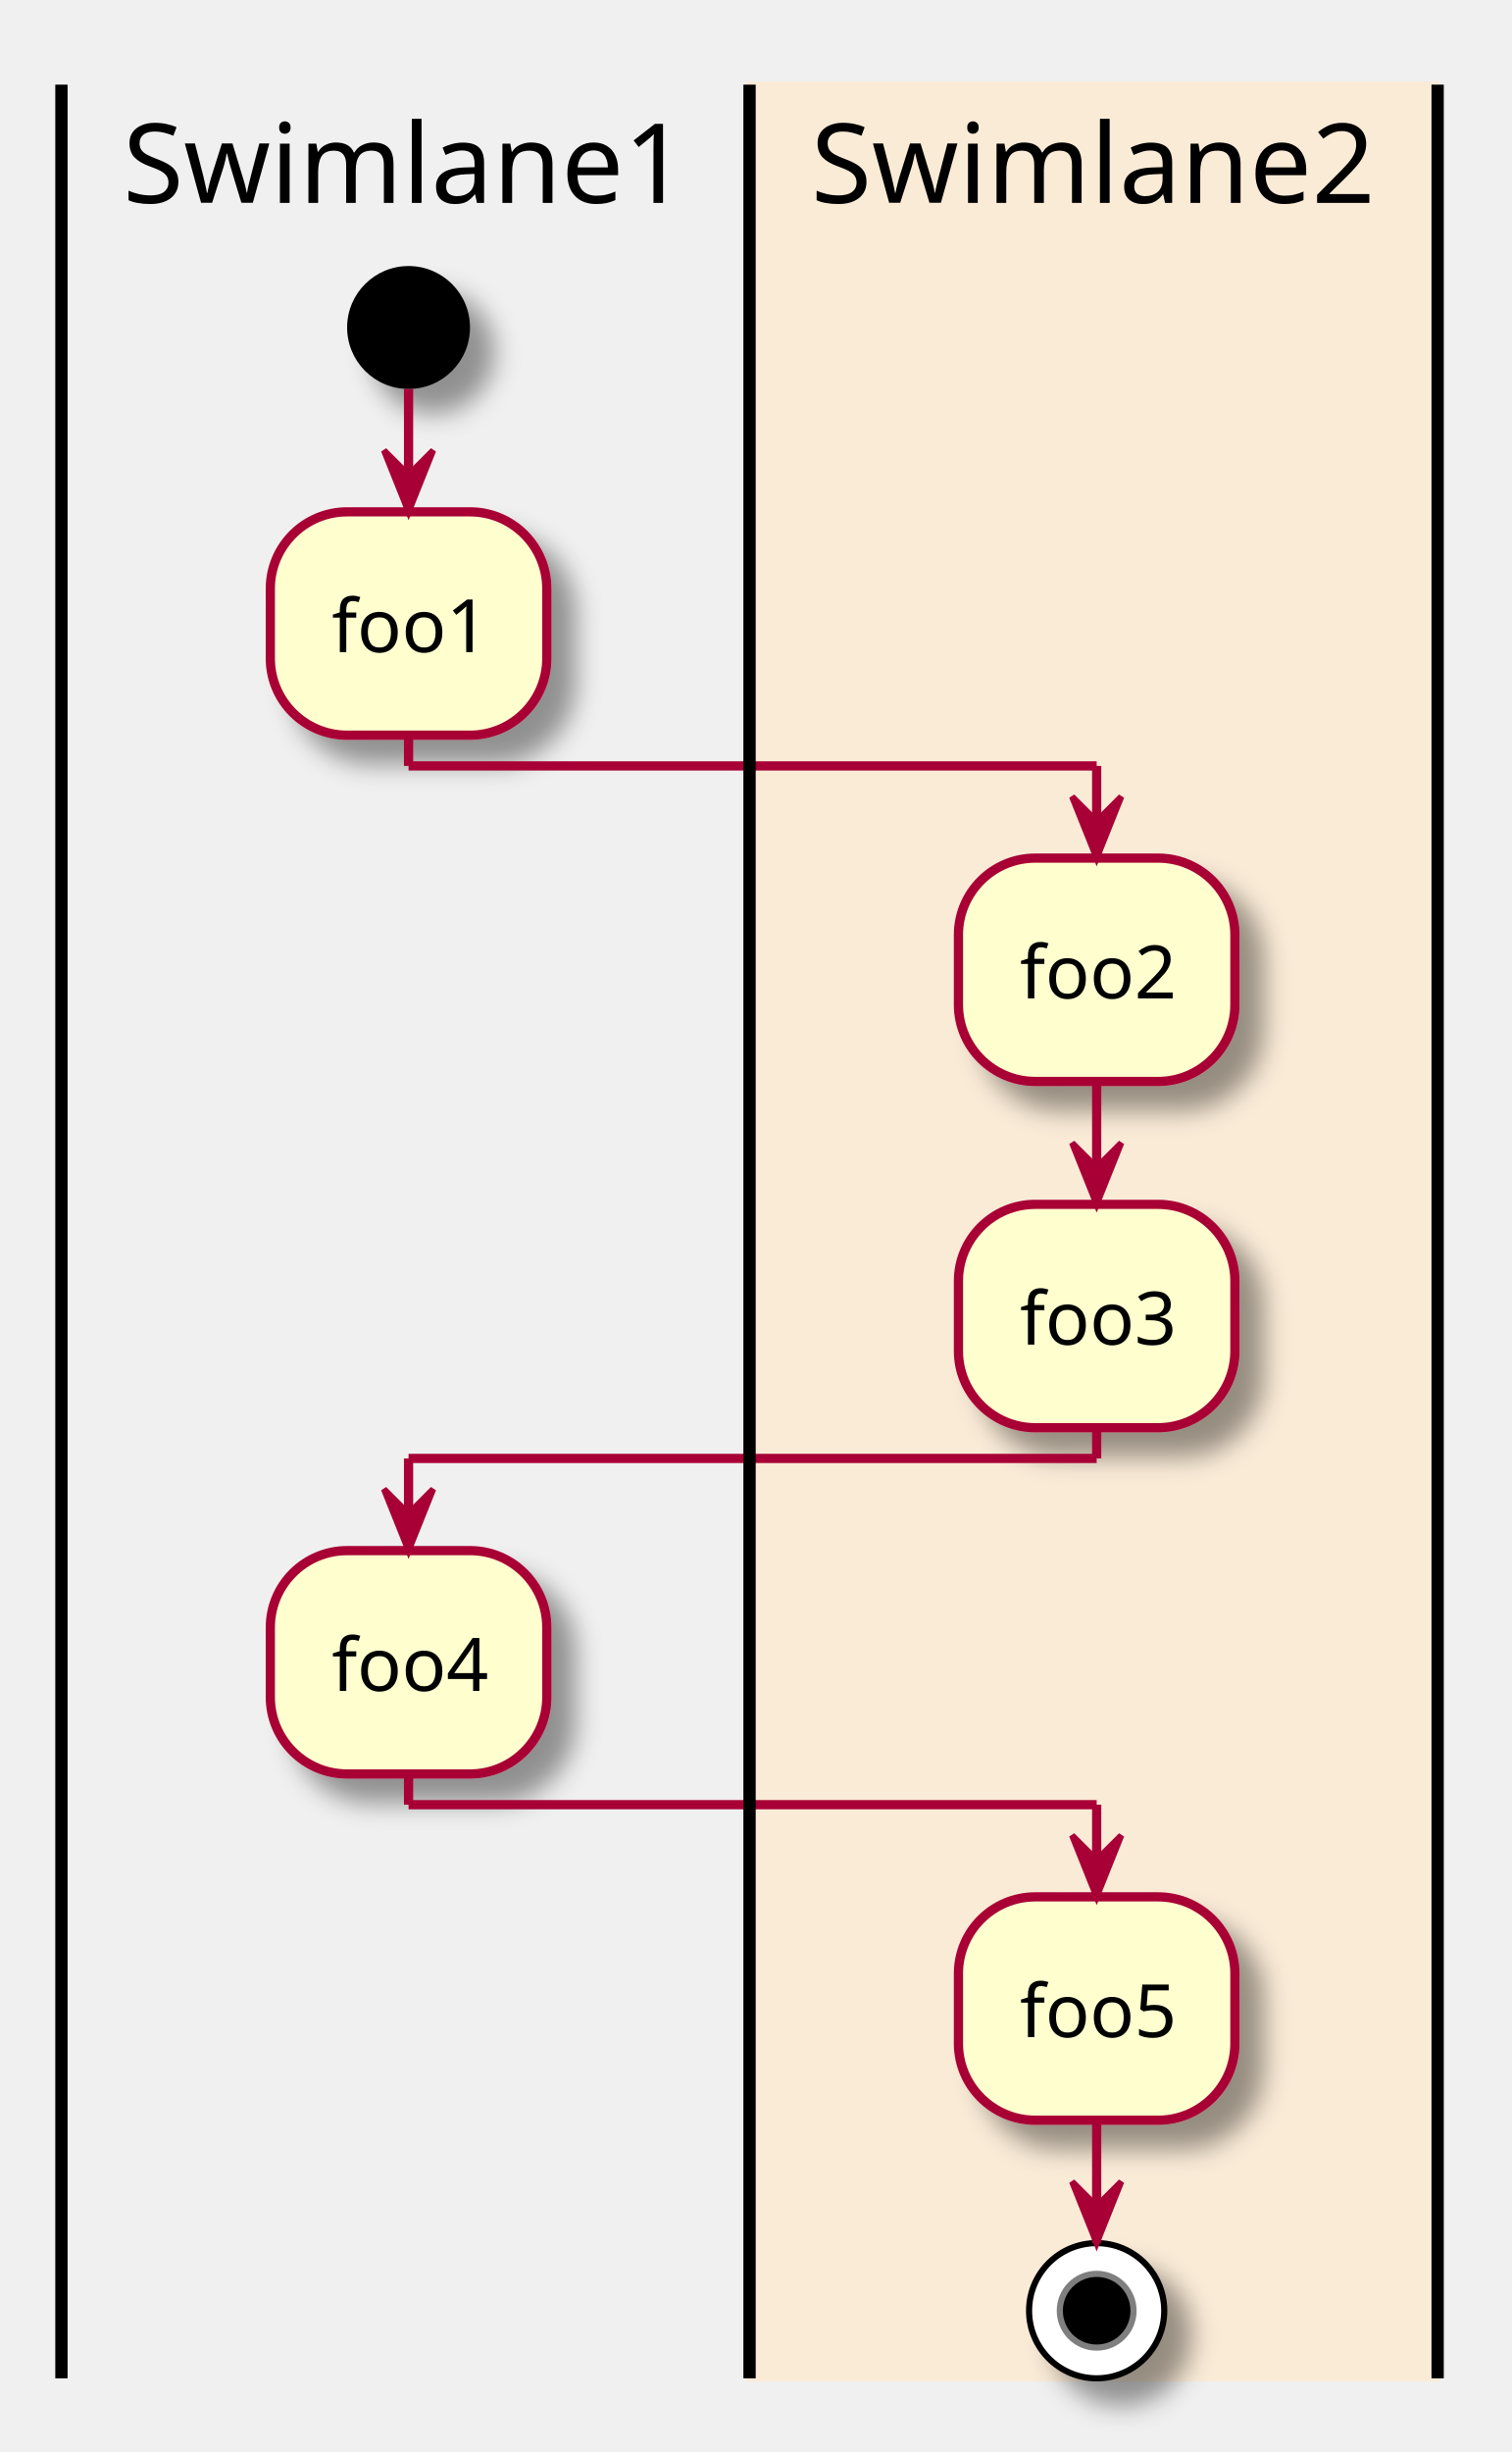
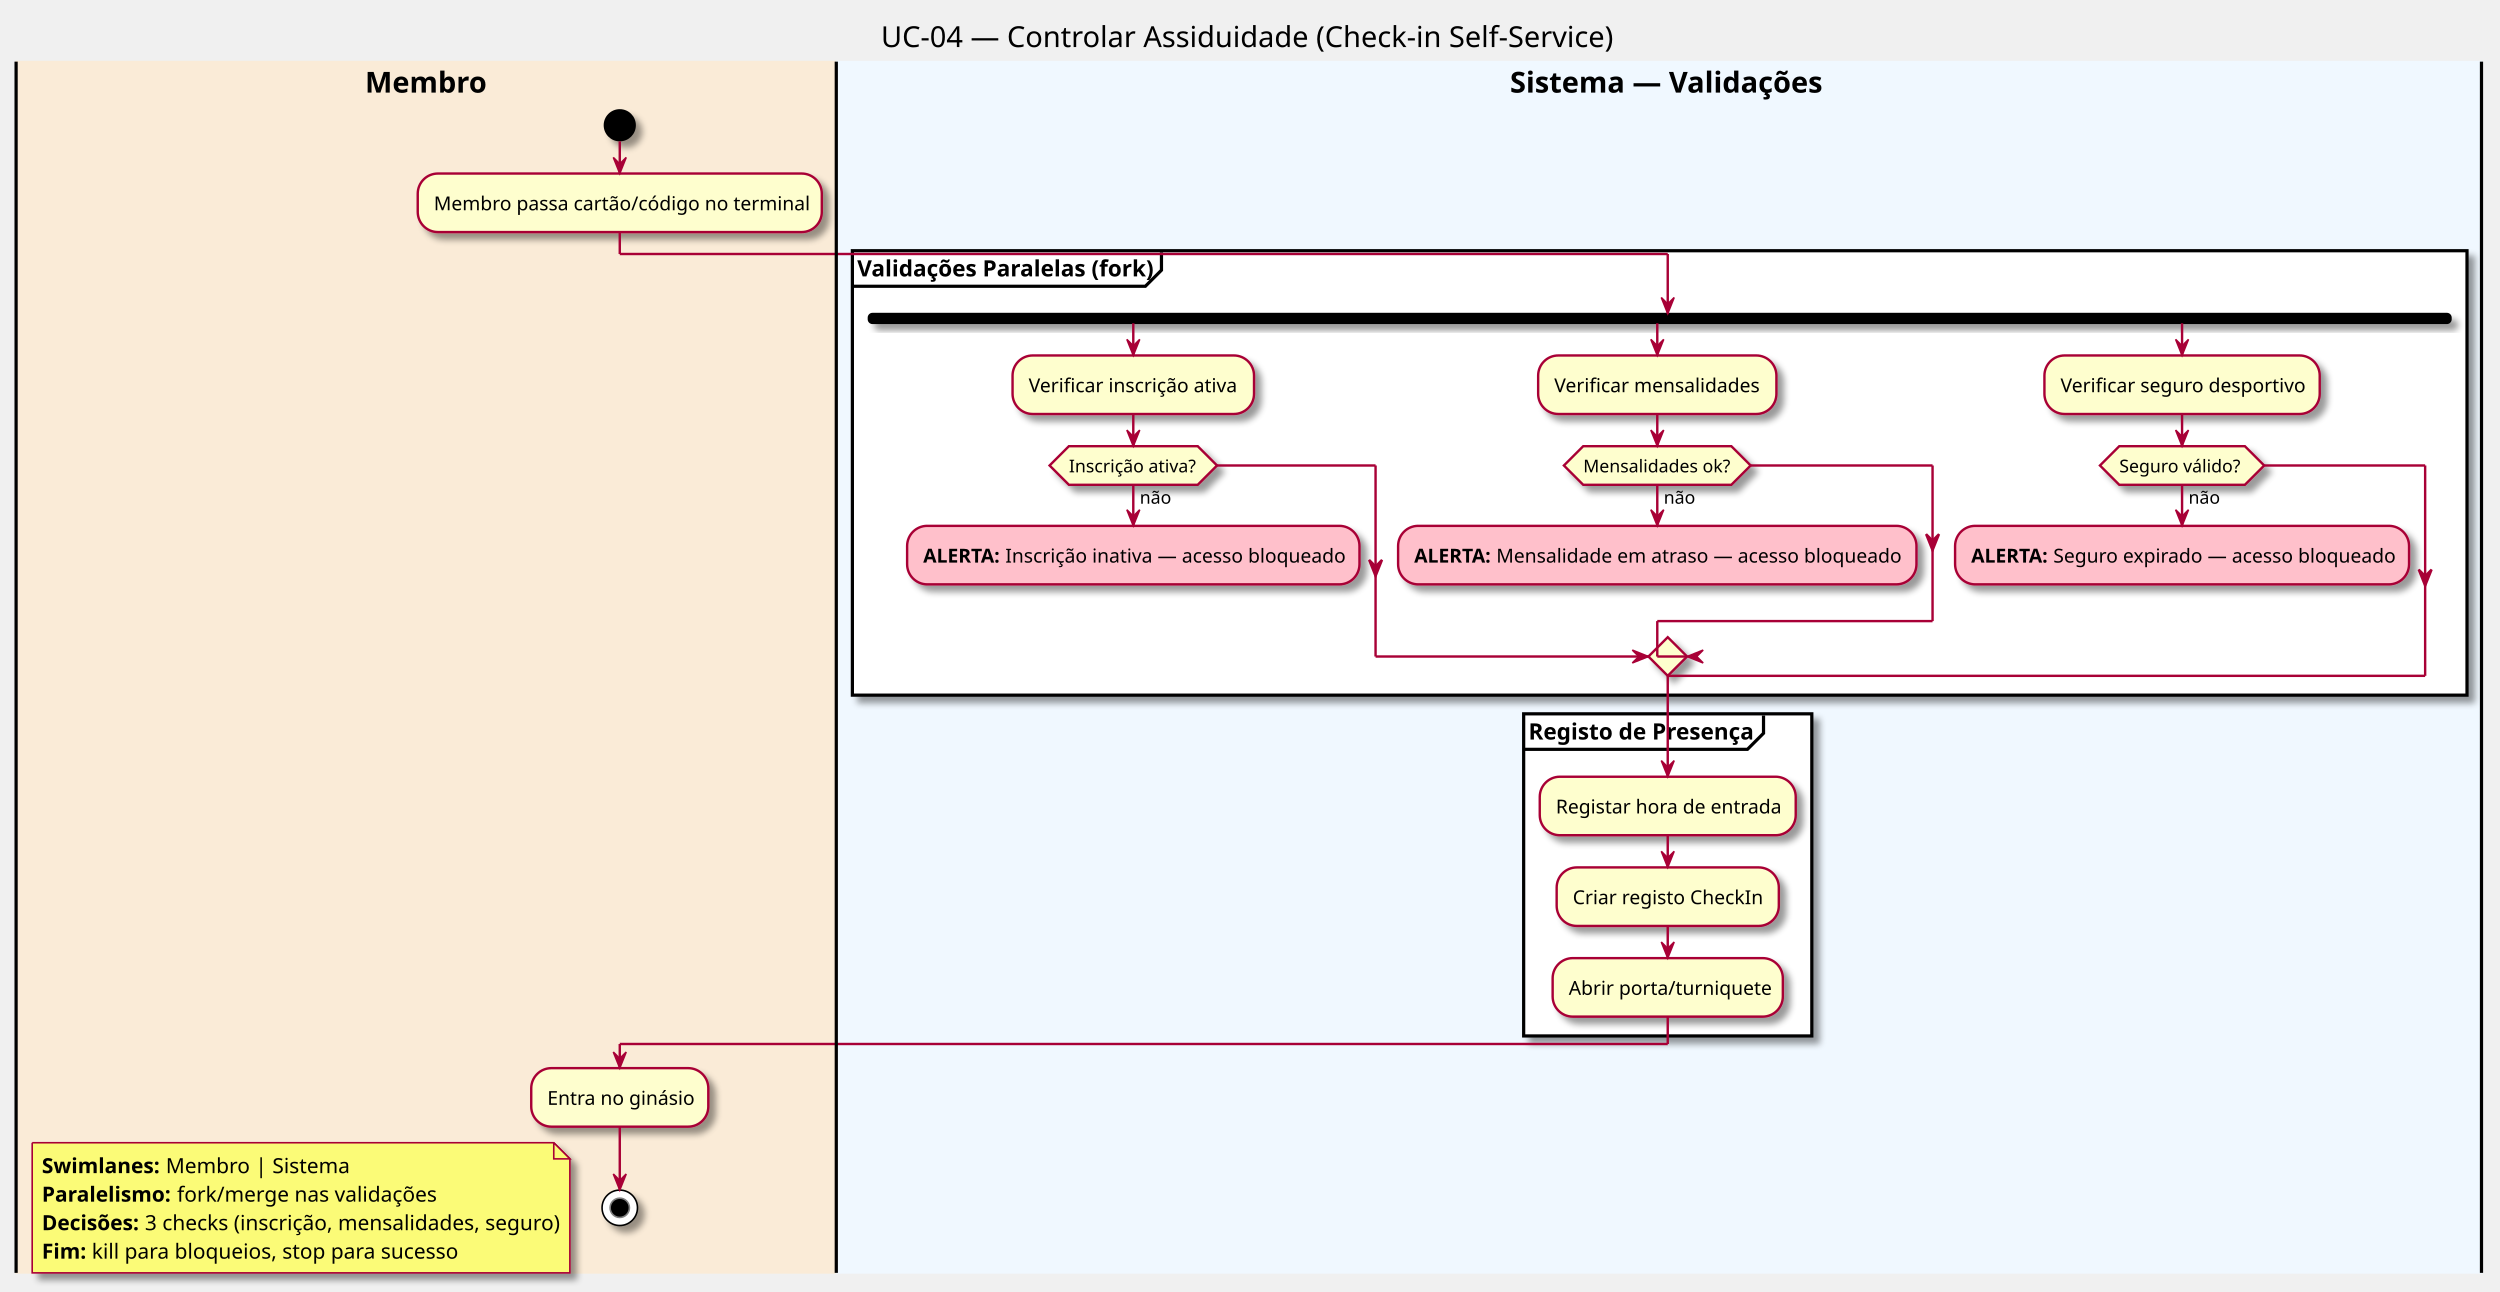
- <svg xmlns="http://www.w3.org/2000/svg" contentScriptType="application/ecmascript" contentStyleType="text/css" height="399px" preserveAspectRatio="none" style="width:246px;height:399px;" version="1.1" viewBox="0 0 246 399" width="246px" zoomAndPan="magnify">
+ <svg xmlns="http://www.w3.org/2000/svg" contentScriptType="application/ecmascript" contentStyleType="text/css" height="802px" preserveAspectRatio="none" style="width:1553px;height:802px;" version="1.1" viewBox="0 0 1553 802" width="1553px" zoomAndPan="magnify">
  <defs>
-     <filter height="300%" id="f1blvc42av4us4" width="300%" x="-1" y="-1">
+     <filter height="300%" id="fph81t5gi1of" width="300%" x="-1" y="-1">
      <feGaussianBlur result="blurOut" stdDeviation="2.0" />
      <feColorMatrix in="blurOut" result="blurOut2" type="matrix" values="0 0 0 0 0 0 0 0 0 0 0 0 0 0 0 0 0 0 .4 0" />
      <feOffset dx="4.0" dy="4.0" in="blurOut2" result="blurOut3" />
      <feBlend in="SourceGraphic" in2="blurOut3" mode="normal" />
    </filter>
  </defs>
  <g>
-     <ellipse cx="66.5" cy="53.29" fill="#000000" filter="url(#f1blvc42av4us4)" rx="10" ry="10" style="stroke: none; stroke-width: 1.0;" />
-     <rect fill="#FEFECE" filter="url(#f1blvc42av4us4)" height="36.344" rx="12.5" ry="12.5" style="stroke: #A80036; stroke-width: 1.5;" width="45" x="44" y="83.29" />
-     <text fill="#000000" font-family="sans-serif" font-size="12" lengthAdjust="spacingAndGlyphs" textLength="25" x="54" y="106.118">foo1</text>
-     <rect fill="#FEFECE" filter="url(#f1blvc42av4us4)" height="36.344" rx="12.5" ry="12.5" style="stroke: #A80036; stroke-width: 1.5;" width="45" x="44" y="252.322" />
-     <text fill="#000000" font-family="sans-serif" font-size="12" lengthAdjust="spacingAndGlyphs" textLength="25" x="54" y="275.15">foo4</text>
-     <rect fill="#FAEBD7" height="373.236" style="stroke: #FAEBD7; stroke-width: 1.0;" width="112" x="122" y="13.774" />
-     <rect fill="#FEFECE" filter="url(#f1blvc42av4us4)" height="36.344" rx="12.5" ry="12.5" style="stroke: #A80036; stroke-width: 1.5;" width="45" x="156" y="139.634" />
-     <text fill="#000000" font-family="sans-serif" font-size="12" lengthAdjust="spacingAndGlyphs" textLength="25" x="166" y="162.462">foo2</text>
-     <rect fill="#FEFECE" filter="url(#f1blvc42av4us4)" height="36.344" rx="12.5" ry="12.5" style="stroke: #A80036; stroke-width: 1.5;" width="45" x="156" y="195.978" />
-     <text fill="#000000" font-family="sans-serif" font-size="12" lengthAdjust="spacingAndGlyphs" textLength="25" x="166" y="218.806">foo3</text>
-     <rect fill="#FEFECE" filter="url(#f1blvc42av4us4)" height="36.344" rx="12.5" ry="12.5" style="stroke: #A80036; stroke-width: 1.5;" width="45" x="156" y="308.666" />
-     <text fill="#000000" font-family="sans-serif" font-size="12" lengthAdjust="spacingAndGlyphs" textLength="25" x="166" y="331.494">foo5</text>
-     <ellipse cx="178.5" cy="376.01" fill="#FFFFFF" filter="url(#f1blvc42av4us4)" rx="11" ry="11" style="stroke: #000000; stroke-width: 1.0;" />
-     <ellipse cx="178.5" cy="376.01" fill="#000000" rx="6" ry="6" style="stroke: #7F7F7F; stroke-width: 1.0;" />
-     <line style="stroke: #A80036; stroke-width: 1.5;" x1="66.5" x2="66.5" y1="63.29" y2="83.29" />
-     <polygon fill="#A80036" points="62.5,73.29,66.5,83.29,70.5,73.29,66.5,77.29" style="stroke: #A80036; stroke-width: 1.0;" />
-     <line style="stroke: #A80036; stroke-width: 1.5;" x1="178.5" x2="178.5" y1="175.978" y2="195.978" />
-     <polygon fill="#A80036" points="174.5,185.978,178.5,195.978,182.5,185.978,178.5,189.978" style="stroke: #A80036; stroke-width: 1.0;" />
-     <line style="stroke: #A80036; stroke-width: 1.5;" x1="178.5" x2="178.5" y1="345.01" y2="365.01" />
-     <polygon fill="#A80036" points="174.5,355.01,178.5,365.01,182.5,355.01,178.5,359.01" style="stroke: #A80036; stroke-width: 1.0;" />
-     <line style="stroke: #A80036; stroke-width: 1.5;" x1="66.5" x2="66.5" y1="119.634" y2="124.634" />
-     <line style="stroke: #A80036; stroke-width: 1.5;" x1="66.5" x2="178.5" y1="124.634" y2="124.634" />
-     <line style="stroke: #A80036; stroke-width: 1.5;" x1="178.5" x2="178.5" y1="124.634" y2="139.634" />
-     <polygon fill="#A80036" points="174.5,129.634,178.5,139.634,182.5,129.634,178.5,133.634" style="stroke: #A80036; stroke-width: 1.0;" />
-     <line style="stroke: #A80036; stroke-width: 1.5;" x1="178.5" x2="178.5" y1="232.322" y2="237.322" />
-     <line style="stroke: #A80036; stroke-width: 1.5;" x1="178.5" x2="66.5" y1="237.322" y2="237.322" />
-     <line style="stroke: #A80036; stroke-width: 1.5;" x1="66.5" x2="66.5" y1="237.322" y2="252.322" />
-     <polygon fill="#A80036" points="62.5,242.322,66.5,252.322,70.5,242.322,66.5,246.322" style="stroke: #A80036; stroke-width: 1.0;" />
-     <line style="stroke: #A80036; stroke-width: 1.5;" x1="66.5" x2="66.5" y1="288.666" y2="293.666" />
-     <line style="stroke: #A80036; stroke-width: 1.5;" x1="66.5" x2="178.5" y1="293.666" y2="293.666" />
-     <line style="stroke: #A80036; stroke-width: 1.5;" x1="178.5" x2="178.5" y1="293.666" y2="308.666" />
-     <polygon fill="#A80036" points="174.5,298.666,178.5,308.666,182.5,298.666,178.5,302.666" style="stroke: #A80036; stroke-width: 1.0;" />
-     <text fill="#000000" font-family="sans-serif" font-size="18" lengthAdjust="spacingAndGlyphs" textLength="92" x="20" y="33.016">Swimlane1</text>
-     <text fill="#000000" font-family="sans-serif" font-size="18" lengthAdjust="spacingAndGlyphs" textLength="92" x="132" y="33.016">Swimlane2</text>
-     <line style="stroke: #000000; stroke-width: 2.0;" x1="10" x2="10" y1="13.774" y2="387.01" />
-     <line style="stroke: #000000; stroke-width: 2.0;" x1="122" x2="122" y1="13.774" y2="387.01" />
-     <line style="stroke: #000000; stroke-width: 2.0;" x1="234" x2="234" y1="13.774" y2="387.01" />
+     <text fill="#000000" font-family="sans-serif" font-size="18" lengthAdjust="spacingAndGlyphs" textLength="457" x="547.25" y="29.242">UC-04 — Controlar Assiduidade (Check-in Self-Service)</text>
+     <rect fill="#FAEBD7" height="752.407" style="stroke: #FAEBD7; stroke-width: 1.0;" width="509.5" x="10" y="38.29" />
+     <ellipse cx="385" cy="77.806" fill="#000000" filter="url(#fph81t5gi1of)" rx="10" ry="10" style="stroke: none; stroke-width: 1.0;" />
+     <rect fill="#FEFECE" filter="url(#fph81t5gi1of)" height="36.344" rx="12.5" ry="12.5" style="stroke: #A80036; stroke-width: 1.5;" width="251" x="259.5" y="107.806" />
+     <text fill="#000000" font-family="sans-serif" font-size="12" lengthAdjust="spacingAndGlyphs" textLength="231" x="269.5" y="130.634">Membro passa cartão/código no terminal</text>
+     <rect fill="#FEFECE" filter="url(#fph81t5gi1of)" height="36.344" rx="12.5" ry="12.5" style="stroke: #A80036; stroke-width: 1.5;" width="110" x="330" y="663.529" />
+     <text fill="#000000" font-family="sans-serif" font-size="12" lengthAdjust="spacingAndGlyphs" textLength="90" x="340" y="686.357">Entra no ginásio</text>
+     <path d="M20,709.873 L20,790.697 L354,790.697 L354,719.873 L344,709.873 L20,709.873 " fill="#FBFB77" filter="url(#fph81t5gi1of)" style="stroke: #A80036; stroke-width: 1.0;" />
+     <path d="M344,709.873 L344,719.873 L354,719.873 L344,709.873 " fill="#FBFB77" style="stroke: #A80036; stroke-width: 1.0;" />
+     <text fill="#000000" font-family="sans-serif" font-size="13" font-weight="bold" lengthAdjust="spacingAndGlyphs" textLength="74" x="26" y="728.77">Swimlanes:</text>
+     <text fill="#000000" font-family="sans-serif" font-size="13" lengthAdjust="spacingAndGlyphs" textLength="112" x="103" y="728.77">Membro | Sistema</text>
+     <text fill="#000000" font-family="sans-serif" font-size="13" font-weight="bold" lengthAdjust="spacingAndGlyphs" textLength="81" x="26" y="746.476">Paralelismo:</text>
+     <text fill="#000000" font-family="sans-serif" font-size="13" lengthAdjust="spacingAndGlyphs" textLength="157" x="110" y="746.476">fork/merge nas validações</text>
+     <text fill="#000000" font-family="sans-serif" font-size="13" font-weight="bold" lengthAdjust="spacingAndGlyphs" textLength="61" x="26" y="764.182">Decisões:</text>
+     <text fill="#000000" font-family="sans-serif" font-size="13" lengthAdjust="spacingAndGlyphs" textLength="249" x="90" y="764.182">3 checks (inscrição, mensalidades, seguro)</text>
+     <text fill="#000000" font-family="sans-serif" font-size="13" font-weight="bold" lengthAdjust="spacingAndGlyphs" textLength="28" x="26" y="781.888">Fim:</text>
+     <text fill="#000000" font-family="sans-serif" font-size="13" lengthAdjust="spacingAndGlyphs" textLength="221" x="57" y="781.888">kill para bloqueios, stop para sucesso</text>
+     <ellipse cx="385" cy="750.285" fill="#FFFFFF" filter="url(#fph81t5gi1of)" rx="11" ry="11" style="stroke: #000000; stroke-width: 1.0;" />
+     <ellipse cx="385" cy="750.285" fill="#000000" rx="6" ry="6" style="stroke: #7F7F7F; stroke-width: 1.0;" />
+     <rect fill="#F0F8FF" height="752.407" style="stroke: #F0F8FF; stroke-width: 1.0;" width="1022" x="519.5" y="38.29" />
+     <rect fill="#FFFFFF" filter="url(#fph81t5gi1of)" height="276.075" style="stroke: #000000; stroke-width: 2.0;" width="1003" x="529.5" y="155.752" />
+     <path d="M721.5,156.752 L721.5,167.82 L711.5,177.82 L529.5,177.82 " fill="none" style="stroke: #000000; stroke-width: 2.0;" />
+     <text fill="#000000" font-family="sans-serif" font-size="14" font-weight="bold" lengthAdjust="spacingAndGlyphs" textLength="182" x="532.5" y="171.718">Validações Paralelas (fork)</text>
+     <rect fill="#000000" filter="url(#fph81t5gi1of)" height="6" rx="2.5" ry="2.5" style="stroke: #000000; stroke-width: 1.0;" width="983" x="539.5" y="194.82" />
+     <rect fill="#FEFECE" filter="url(#fph81t5gi1of)" height="36.344" rx="12.5" ry="12.5" style="stroke: #A80036; stroke-width: 1.5;" width="150" x="629" y="220.82" />
+     <text fill="#000000" font-family="sans-serif" font-size="12" lengthAdjust="spacingAndGlyphs" textLength="130" x="639" y="243.648">Verificar inscrição ativa</text>
+     <rect fill="#FFC0CB" filter="url(#fph81t5gi1of)" height="36.344" rx="12.5" ry="12.5" style="stroke: #A80036; stroke-width: 1.5;" width="281" x="563.5" y="326.655" />
+     <text fill="#000000" font-family="sans-serif" font-size="12" font-weight="bold" lengthAdjust="spacingAndGlyphs" textLength="48" x="573.5" y="349.483">ALERTA:</text>
+     <text fill="#000000" font-family="sans-serif" font-size="12" lengthAdjust="spacingAndGlyphs" textLength="210" x="624.5" y="349.483">Inscrição inativa — acesso bloqueado</text>
+     <polygon fill="#FEFECE" filter="url(#fph81t5gi1of)" points="664,277.164,744,277.164,756,289.164,744,301.164,664,301.164,652,289.164,664,277.164" style="stroke: #A80036; stroke-width: 1.5;" />
+     <text fill="#000000" font-family="sans-serif" font-size="11" lengthAdjust="spacingAndGlyphs" textLength="20" x="708" y="312.923">não</text>
+     <text fill="#000000" font-family="sans-serif" font-size="11" lengthAdjust="spacingAndGlyphs" textLength="80" x="664" y="293.432">Inscrição ativa?</text>
+     <rect fill="#FEFECE" filter="url(#fph81t5gi1of)" height="36.344" rx="12.5" ry="12.5" style="stroke: #A80036; stroke-width: 1.5;" width="148" x="955.5" y="220.82" />
+     <text fill="#000000" font-family="sans-serif" font-size="12" lengthAdjust="spacingAndGlyphs" textLength="128" x="965.5" y="243.648">Verificar mensalidades</text>
+     <rect fill="#FFC0CB" filter="url(#fph81t5gi1of)" height="36.344" rx="12.5" ry="12.5" style="stroke: #A80036; stroke-width: 1.5;" width="322" x="868.5" y="326.655" />
+     <text fill="#000000" font-family="sans-serif" font-size="12" font-weight="bold" lengthAdjust="spacingAndGlyphs" textLength="48" x="878.5" y="349.483">ALERTA:</text>
+     <text fill="#000000" font-family="sans-serif" font-size="12" lengthAdjust="spacingAndGlyphs" textLength="251" x="929.5" y="349.483">Mensalidade em atraso — acesso bloqueado</text>
+     <polygon fill="#FEFECE" filter="url(#fph81t5gi1of)" points="983.5,277.164,1075.5,277.164,1087.5,289.164,1075.5,301.164,983.5,301.164,971.5,289.164,983.5,277.164" style="stroke: #A80036; stroke-width: 1.5;" />
+     <text fill="#000000" font-family="sans-serif" font-size="11" lengthAdjust="spacingAndGlyphs" textLength="20" x="1033.5" y="312.923">não</text>
+     <text fill="#000000" font-family="sans-serif" font-size="11" lengthAdjust="spacingAndGlyphs" textLength="92" x="983.5" y="293.432">Mensalidades ok?</text>
+     <rect fill="#FEFECE" filter="url(#fph81t5gi1of)" height="36.344" rx="12.5" ry="12.5" style="stroke: #A80036; stroke-width: 1.5;" width="171" x="1270" y="220.82" />
+     <text fill="#000000" font-family="sans-serif" font-size="12" lengthAdjust="spacingAndGlyphs" textLength="151" x="1280" y="243.648">Verificar seguro desportivo</text>
+     <rect fill="#FFC0CB" filter="url(#fph81t5gi1of)" height="36.344" rx="12.5" ry="12.5" style="stroke: #A80036; stroke-width: 1.5;" width="282" x="1214.5" y="326.655" />
+     <text fill="#000000" font-family="sans-serif" font-size="12" font-weight="bold" lengthAdjust="spacingAndGlyphs" textLength="48" x="1224.5" y="349.483">ALERTA:</text>
+     <text fill="#000000" font-family="sans-serif" font-size="12" lengthAdjust="spacingAndGlyphs" textLength="211" x="1275.5" y="349.483">Seguro expirado — acesso bloqueado</text>
+     <polygon fill="#FEFECE" filter="url(#fph81t5gi1of)" points="1316.5,277.164,1394.5,277.164,1406.5,289.164,1394.5,301.164,1316.5,301.164,1304.5,289.164,1316.5,277.164" style="stroke: #A80036; stroke-width: 1.5;" />
+     <text fill="#000000" font-family="sans-serif" font-size="11" lengthAdjust="spacingAndGlyphs" textLength="20" x="1359.5" y="312.923">não</text>
+     <text fill="#000000" font-family="sans-serif" font-size="11" lengthAdjust="spacingAndGlyphs" textLength="78" x="1316.5" y="293.432">Seguro válido?</text>
+     <polygon fill="#FEFECE" filter="url(#fph81t5gi1of)" points="1036,395.827,1048,407.827,1036,419.827,1024,407.827,1036,395.827" style="stroke: #A80036; stroke-width: 1.5;" />
+     <rect fill="#FFFFFF" filter="url(#fph81t5gi1of)" height="200.1" style="stroke: #000000; stroke-width: 2.0;" width="179" x="946.5" y="443.429" />
+     <path d="M1095.5,444.429 L1095.5,455.497 L1085.5,465.497 L946.5,465.497 " fill="none" style="stroke: #000000; stroke-width: 2.0;" />
+     <text fill="#000000" font-family="sans-serif" font-size="14" font-weight="bold" lengthAdjust="spacingAndGlyphs" textLength="139" x="949.5" y="459.395">Registo de Presença</text>
+     <rect fill="#FEFECE" filter="url(#fph81t5gi1of)" height="36.344" rx="12.5" ry="12.5" style="stroke: #A80036; stroke-width: 1.5;" width="159" x="956.5" y="482.497" />
+     <text fill="#000000" font-family="sans-serif" font-size="12" lengthAdjust="spacingAndGlyphs" textLength="139" x="966.5" y="505.325">Registar hora de entrada</text>
+     <rect fill="#FEFECE" filter="url(#fph81t5gi1of)" height="36.344" rx="12.5" ry="12.5" style="stroke: #A80036; stroke-width: 1.5;" width="138" x="967" y="538.841" />
+     <text fill="#000000" font-family="sans-serif" font-size="12" lengthAdjust="spacingAndGlyphs" textLength="118" x="977" y="561.669">Criar registo CheckIn</text>
+     <rect fill="#FEFECE" filter="url(#fph81t5gi1of)" height="36.344" rx="12.5" ry="12.5" style="stroke: #A80036; stroke-width: 1.5;" width="143" x="964.5" y="595.185" />
+     <text fill="#000000" font-family="sans-serif" font-size="12" lengthAdjust="spacingAndGlyphs" textLength="123" x="974.5" y="618.013">Abrir porta/turniquete</text>
+     <line style="stroke: #A80036; stroke-width: 1.5;" x1="385" x2="385" y1="87.806" y2="107.806" />
+     <polygon fill="#A80036" points="381,97.806,385,107.806,389,97.806,385,101.806" style="stroke: #A80036; stroke-width: 1.0;" />
+     <line style="stroke: #A80036; stroke-width: 1.5;" x1="385" x2="385" y1="699.873" y2="739.285" />
+     <polygon fill="#A80036" points="381,729.285,385,739.285,389,729.285,385,733.285" style="stroke: #A80036; stroke-width: 1.0;" />
+     <line style="stroke: #A80036; stroke-width: 1.5;" x1="704" x2="704" y1="301.164" y2="326.655" />
+     <polygon fill="#A80036" points="700,316.655,704,326.655,708,316.655,704,320.655" style="stroke: #A80036; stroke-width: 1.0;" />
+     <line style="stroke: #A80036; stroke-width: 1.5;" x1="756" x2="854.5" y1="289.164" y2="289.164" />
+     <polygon fill="#A80036" points="850.5,347.827,854.5,357.827,858.5,347.827,854.5,351.827" style="stroke: #A80036; stroke-width: 1.5;" />
+     <line style="stroke: #A80036; stroke-width: 1.5;" x1="854.5" x2="854.5" y1="289.164" y2="407.827" />
+     <line style="stroke: #A80036; stroke-width: 1.5;" x1="854.5" x2="1024" y1="407.827" y2="407.827" />
+     <polygon fill="#A80036" points="1014,403.827,1024,407.827,1014,411.827,1018,407.827" style="stroke: #A80036; stroke-width: 1.0;" />
+     <line style="stroke: #A80036; stroke-width: 1.5;" x1="704" x2="704" y1="257.164" y2="277.164" />
+     <polygon fill="#A80036" points="700,267.164,704,277.164,708,267.164,704,271.164" style="stroke: #A80036; stroke-width: 1.0;" />
+     <line style="stroke: #A80036; stroke-width: 1.5;" x1="1029.5" x2="1029.5" y1="301.164" y2="326.655" />
+     <polygon fill="#A80036" points="1025.5,316.655,1029.5,326.655,1033.5,316.655,1029.5,320.655" style="stroke: #A80036; stroke-width: 1.0;" />
+     <line style="stroke: #A80036; stroke-width: 1.5;" x1="1087.5" x2="1200.5" y1="289.164" y2="289.164" />
+     <polygon fill="#A80036" points="1196.5,331.827,1200.5,341.827,1204.5,331.827,1200.5,335.827" style="stroke: #A80036; stroke-width: 1.5;" />
+     <line style="stroke: #A80036; stroke-width: 1.5;" x1="1200.5" x2="1200.5" y1="289.164" y2="385.827" />
+     <line style="stroke: #A80036; stroke-width: 1.5;" x1="1200.5" x2="1029.5" y1="385.827" y2="385.827" />
+     <line style="stroke: #A80036; stroke-width: 1.5;" x1="1029.5" x2="1029.5" y1="385.827" y2="407.827" />
+     <line style="stroke: #A80036; stroke-width: 1.5;" x1="1029.5" x2="1048" y1="407.827" y2="407.827" />
+     <polygon fill="#A80036" points="1058,403.827,1048,407.827,1058,411.827,1054,407.827" style="stroke: #A80036; stroke-width: 1.0;" />
+     <line style="stroke: #A80036; stroke-width: 1.5;" x1="1029.5" x2="1029.5" y1="257.164" y2="277.164" />
+     <polygon fill="#A80036" points="1025.5,267.164,1029.5,277.164,1033.5,267.164,1029.5,271.164" style="stroke: #A80036; stroke-width: 1.0;" />
+     <line style="stroke: #A80036; stroke-width: 1.5;" x1="1355.5" x2="1355.5" y1="301.164" y2="326.655" />
+     <polygon fill="#A80036" points="1351.5,316.655,1355.5,326.655,1359.5,316.655,1355.5,320.655" style="stroke: #A80036; stroke-width: 1.0;" />
+     <line style="stroke: #A80036; stroke-width: 1.5;" x1="1406.5" x2="1506.5" y1="289.164" y2="289.164" />
+     <polygon fill="#A80036" points="1502.5,353.827,1506.5,363.827,1510.5,353.827,1506.5,357.827" style="stroke: #A80036; stroke-width: 1.5;" />
+     <line style="stroke: #A80036; stroke-width: 1.5;" x1="1506.5" x2="1506.5" y1="289.164" y2="419.827" />
+     <line style="stroke: #A80036; stroke-width: 1.5;" x1="1506.5" x2="1036" y1="419.827" y2="419.827" />
+     <line style="stroke: #A80036; stroke-width: 1.5;" x1="1036" x2="1036" y1="419.827" y2="482.497" />
+     <polygon fill="#A80036" points="1032,472.497,1036,482.497,1040,472.497,1036,476.497" style="stroke: #A80036; stroke-width: 1.0;" />
+     <line style="stroke: #A80036; stroke-width: 1.5;" x1="1355.5" x2="1355.5" y1="257.164" y2="277.164" />
+     <polygon fill="#A80036" points="1351.5,267.164,1355.5,277.164,1359.5,267.164,1355.5,271.164" style="stroke: #A80036; stroke-width: 1.0;" />
+     <line style="stroke: #A80036; stroke-width: 1.5;" x1="704" x2="704" y1="200.82" y2="220.82" />
+     <polygon fill="#A80036" points="700,210.82,704,220.82,708,210.82,704,214.82" style="stroke: #A80036; stroke-width: 1.0;" />
+     <line style="stroke: #A80036; stroke-width: 1.5;" x1="1029.5" x2="1029.5" y1="200.82" y2="220.82" />
+     <polygon fill="#A80036" points="1025.5,210.82,1029.5,220.82,1033.5,210.82,1029.5,214.82" style="stroke: #A80036; stroke-width: 1.0;" />
+     <line style="stroke: #A80036; stroke-width: 1.5;" x1="1355.5" x2="1355.5" y1="200.82" y2="220.82" />
+     <polygon fill="#A80036" points="1351.5,210.82,1355.5,220.82,1359.5,210.82,1355.5,214.82" style="stroke: #A80036; stroke-width: 1.0;" />
+     <line style="stroke: #A80036; stroke-width: 1.5;" x1="1036" x2="1036" y1="518.841" y2="538.841" />
+     <polygon fill="#A80036" points="1032,528.841,1036,538.841,1040,528.841,1036,532.841" style="stroke: #A80036; stroke-width: 1.0;" />
+     <line style="stroke: #A80036; stroke-width: 1.5;" x1="1036" x2="1036" y1="575.185" y2="595.185" />
+     <polygon fill="#A80036" points="1032,585.185,1036,595.185,1040,585.185,1036,589.185" style="stroke: #A80036; stroke-width: 1.0;" />
+     <line style="stroke: #A80036; stroke-width: 1.5;" x1="385" x2="385" y1="144.15" y2="157.786" />
+     <line style="stroke: #A80036; stroke-width: 1.5;" x1="385" x2="1036" y1="157.786" y2="157.786" />
+     <line style="stroke: #A80036; stroke-width: 1.5;" x1="1036" x2="1036" y1="157.786" y2="194.82" />
+     <polygon fill="#A80036" points="1032,184.82,1036,194.82,1040,184.82,1036,188.82" style="stroke: #A80036; stroke-width: 1.0;" />
+     <line style="stroke: #A80036; stroke-width: 1.5;" x1="1036" x2="1036" y1="631.529" y2="648.529" />
+     <line style="stroke: #A80036; stroke-width: 1.5;" x1="1036" x2="385" y1="648.529" y2="648.529" />
+     <line style="stroke: #A80036; stroke-width: 1.5;" x1="385" x2="385" y1="648.529" y2="663.529" />
+     <polygon fill="#A80036" points="381,653.529,385,663.529,389,653.529,385,657.529" style="stroke: #A80036; stroke-width: 1.0;" />
+     <text fill="#000000" font-family="sans-serif" font-size="18" lengthAdjust="spacingAndGlyphs" textLength="0" x="226.75" y="57.532" />
+     <text fill="#000000" font-family="sans-serif" font-size="18" font-weight="bold" lengthAdjust="spacingAndGlyphs" textLength="76" x="226.75" y="57.532">Membro</text>
+     <text fill="#000000" font-family="sans-serif" font-size="18" lengthAdjust="spacingAndGlyphs" textLength="0" x="307.75" y="57.532" />
+     <text fill="#000000" font-family="sans-serif" font-size="18" lengthAdjust="spacingAndGlyphs" textLength="0" x="938" y="57.532" />
+     <text fill="#000000" font-family="sans-serif" font-size="18" font-weight="bold" lengthAdjust="spacingAndGlyphs" textLength="195" x="938" y="57.532">Sistema — Validações</text>
+     <text fill="#000000" font-family="sans-serif" font-size="18" lengthAdjust="spacingAndGlyphs" textLength="0" x="1138" y="57.532" />
+     <line style="stroke: #000000; stroke-width: 2.0;" x1="10" x2="10" y1="38.29" y2="790.697" />
+     <line style="stroke: #000000; stroke-width: 2.0;" x1="519.5" x2="519.5" y1="38.29" y2="790.697" />
+     <line style="stroke: #000000; stroke-width: 2.0;" x1="1541.5" x2="1541.5" y1="38.29" y2="790.697" />
  </g>
</svg>
